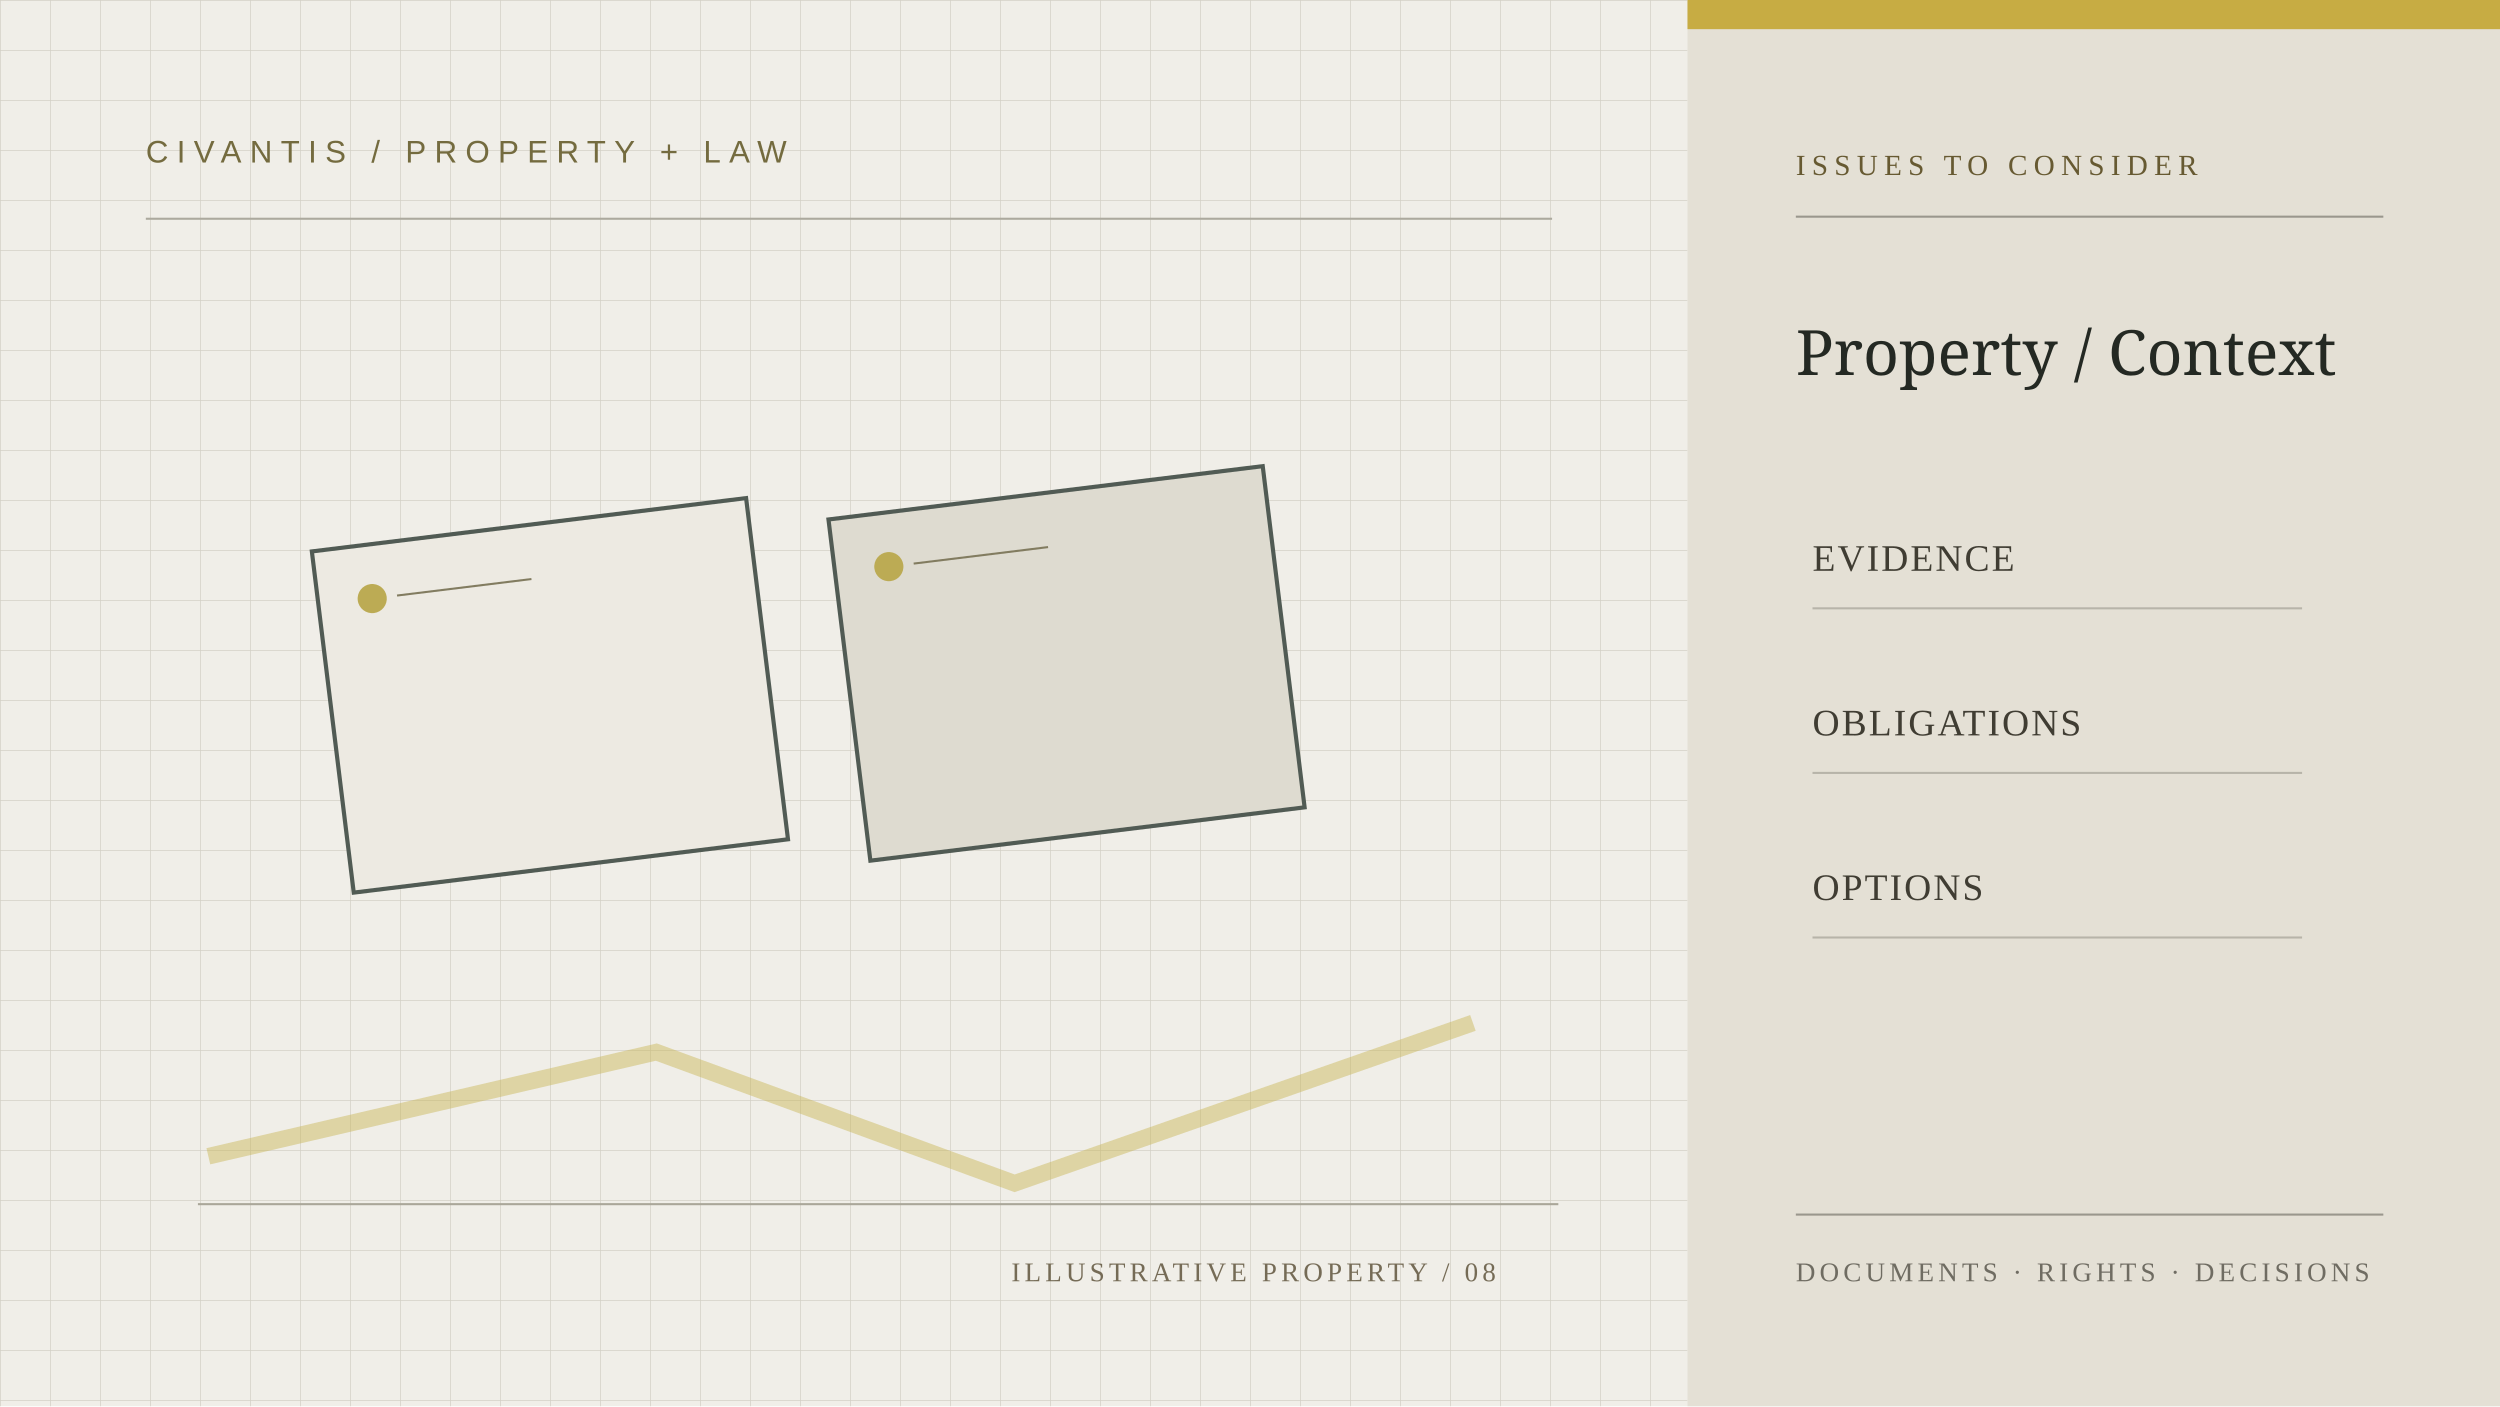
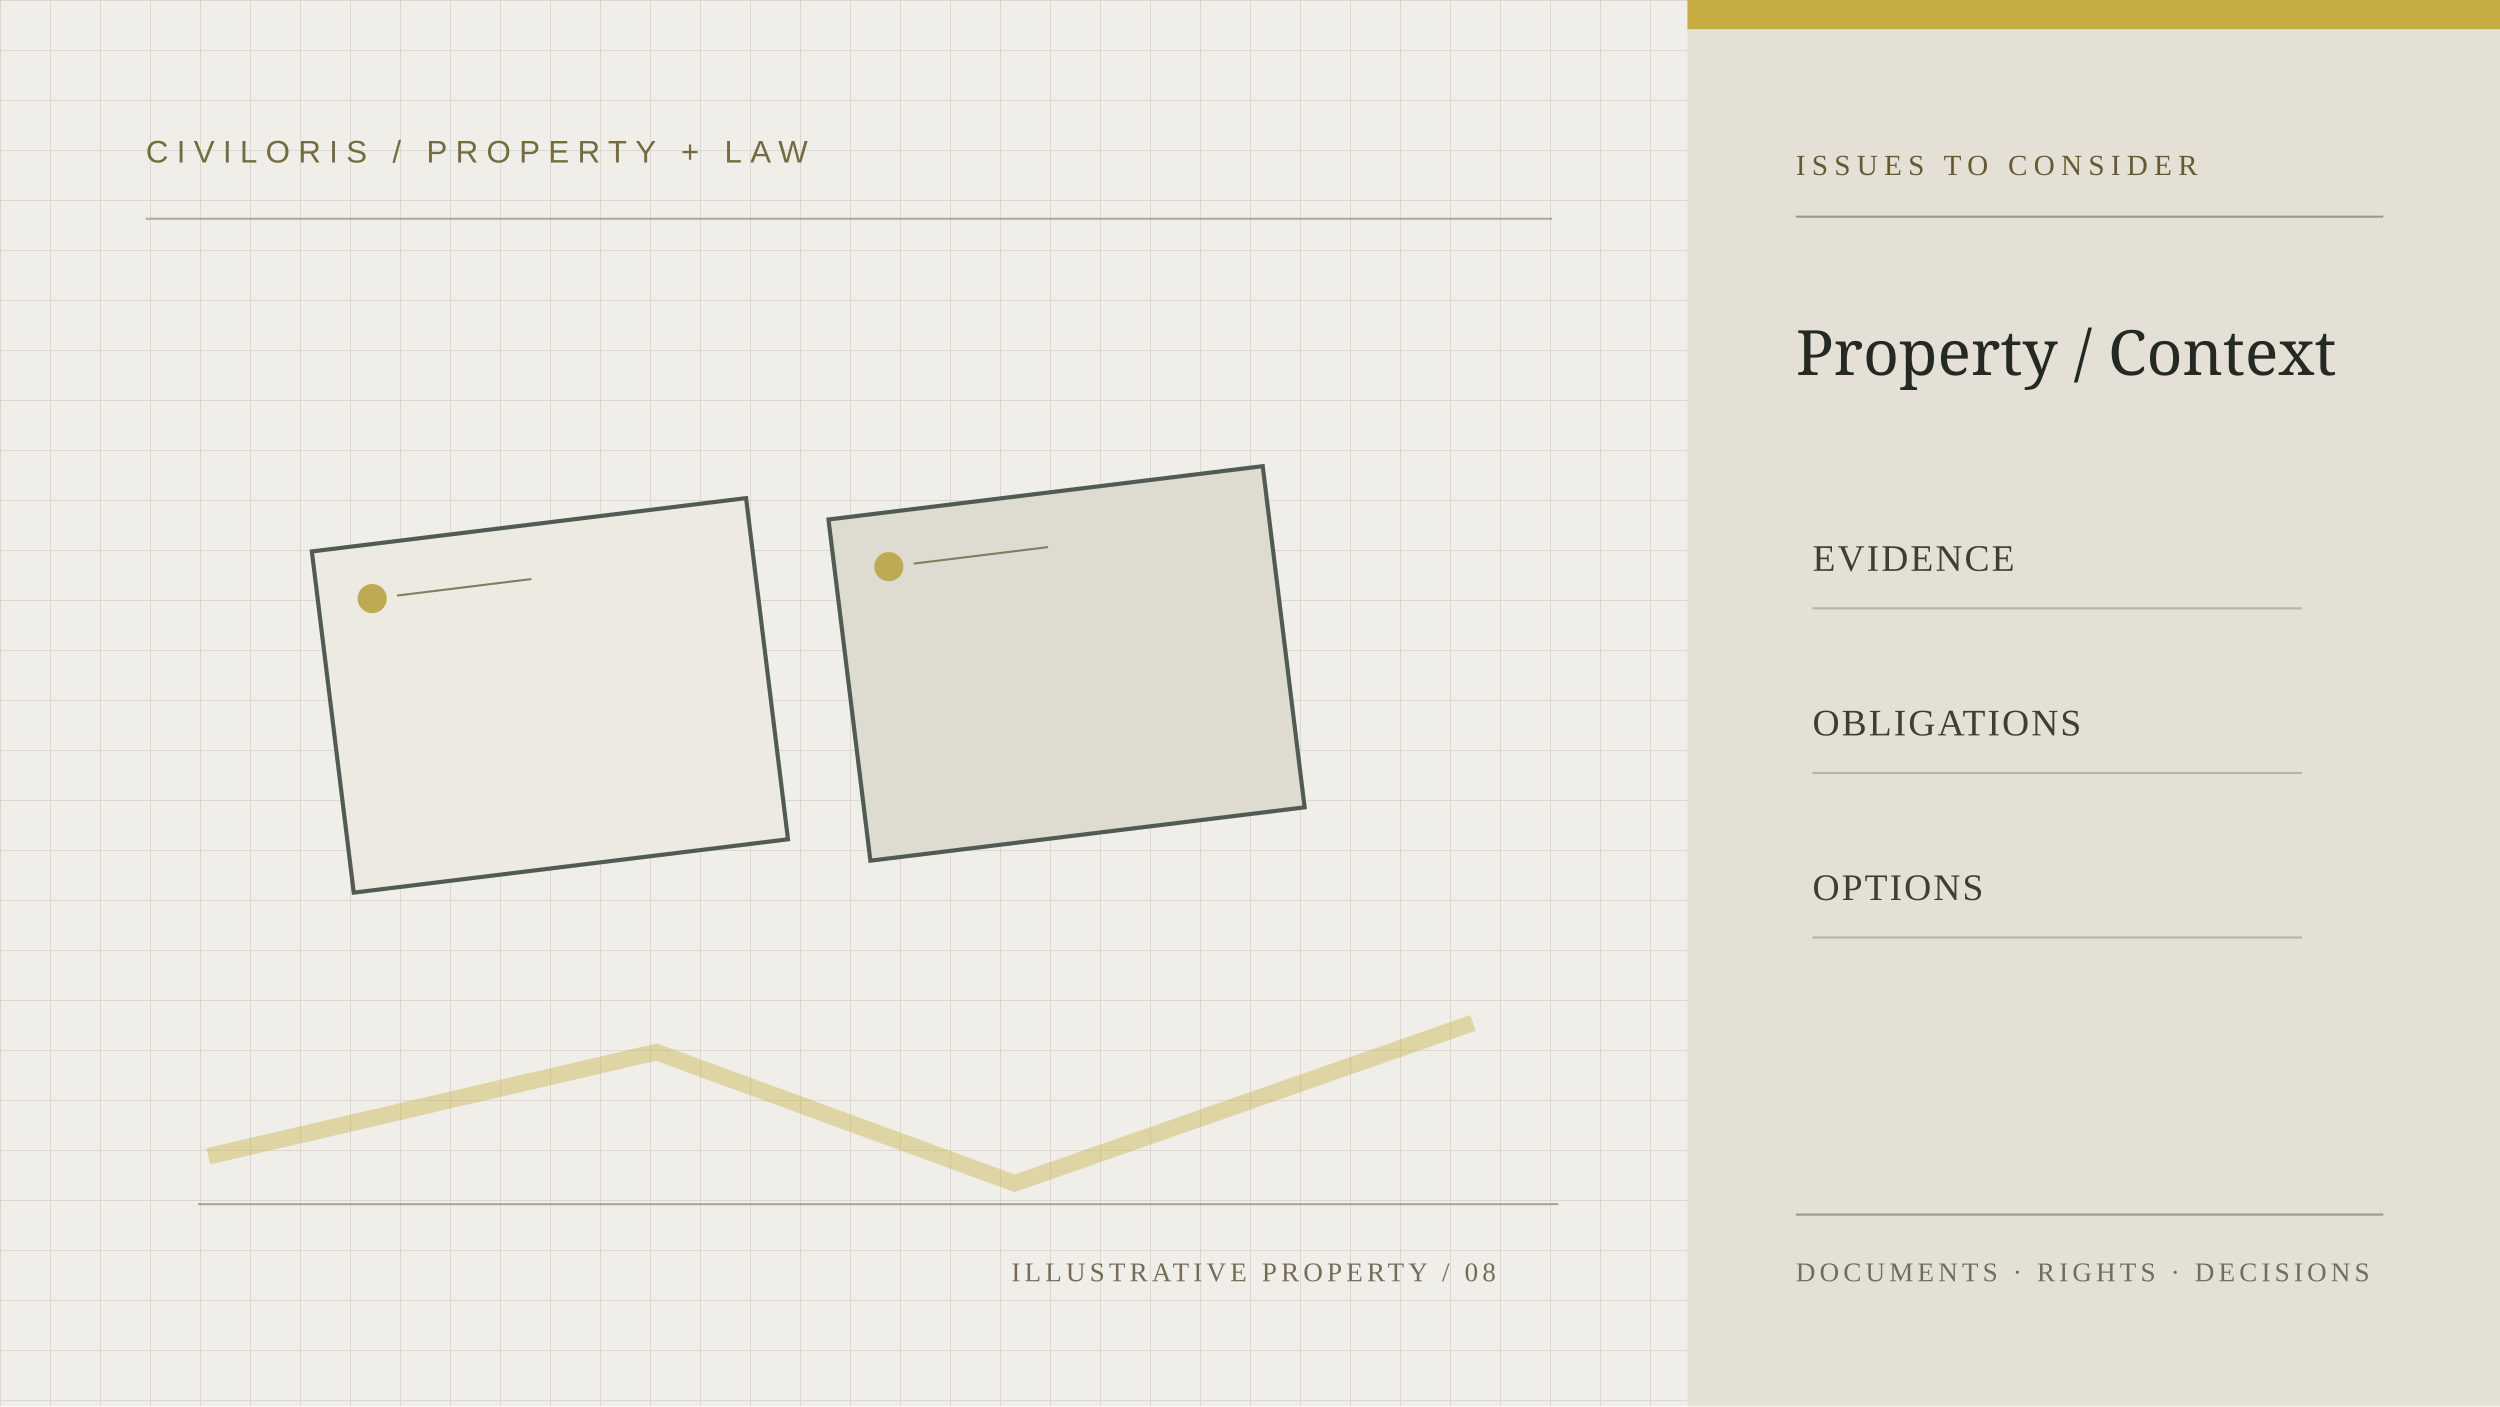
<svg xmlns="http://www.w3.org/2000/svg" viewBox="0 0 1200 675" role="img" aria-labelledby="title">
  <defs>
    <pattern id="draft" width="24" height="24" patternUnits="userSpaceOnUse">
      <path d="M24 0H0V24" fill="none" stroke="#d3d0c6" stroke-width=".7" />
    </pattern>
  </defs>
  <rect width="1200" height="675" fill="#f0eee8" />
  <rect x="0" y="0" width="810" height="675" fill="url(#draft)" />
-   <text x="70" y="78" fill="#746b3f" font-family="Arial,sans-serif" font-size="15" letter-spacing="4">CIVANTIS / PROPERTY + LAW</text>
+   <text x="70" y="78" fill="#746b3f" font-family="Arial,sans-serif" font-size="15" letter-spacing="4">CIVILORIS / PROPERTY + LAW</text>
  <path d="M70 105H745" stroke="#aca99e" stroke-width="1" />
  <g transform="rotate(-7 400 375)">
    <rect x="165" y="235" width="210" height="165" fill="#edeae2" stroke="#515b54" stroke-width="2" />
    <rect x="413" y="250" width="210" height="165" fill="#dedbd0" stroke="#515b54" stroke-width="2" />
    <g transform="translate(191,261)">
      <circle r="7" fill="#bcab54" />
      <path d="M12 0h65" stroke="#827c60" stroke-width="1" />
    </g>
    <g transform="translate(439,276)">
      <circle r="7" fill="#bcab54" />
      <path d="M12 0h65" stroke="#827c60" stroke-width="1" />
    </g>
  </g>
  <path d="M100 555 315 505 487 568 707 491" fill="none" stroke="#c7b451" stroke-width="8" opacity=".45" />
  <path d="M95 578H748" fill="none" stroke="#aaa699" stroke-width="1" />
  <text x="718" y="615" text-anchor="end" fill="#756b56" font-size="13" letter-spacing="2">ILLUSTRATIVE PROPERTY / 08</text>
  <rect x="810" width="390" height="675" fill="#e4e0d5" />
  <rect x="810" y="0" width="390" height="14" fill="#c7ac43" />
  <path d="M862 104H1144" stroke="#9a978d" stroke-width="1" />
  <text x="862" y="84" fill="#675a32" font-size="14" letter-spacing="3">ISSUES TO CONSIDER</text>
  <text x="862" y="180" fill="#242923" font-family="Georgia,serif" font-size="30">Property / Context</text>
  <g transform="translate(870,274)">
    <text x="0" y="0" fill="#403d33" font-size="18" letter-spacing="1">EVIDENCE</text>
    <path d="M0 18H235" stroke="#b7b4a9" stroke-width="1" />
  </g>
  <g transform="translate(870,353)">
    <text x="0" y="0" fill="#403d33" font-size="18" letter-spacing="1">OBLIGATIONS</text>
    <path d="M0 18H235" stroke="#b7b4a9" stroke-width="1" />
  </g>
  <g transform="translate(870,432)">
    <text x="0" y="0" fill="#403d33" font-size="18" letter-spacing="1">OPTIONS</text>
    <path d="M0 18H235" stroke="#b7b4a9" stroke-width="1" />
  </g>
  <path d="M862 583H1144" stroke="#9a978d" stroke-width="1" />
  <text x="862" y="615" fill="#6f6c62" font-size="13" letter-spacing="2">DOCUMENTS · RIGHTS · DECISIONS</text>
</svg>
